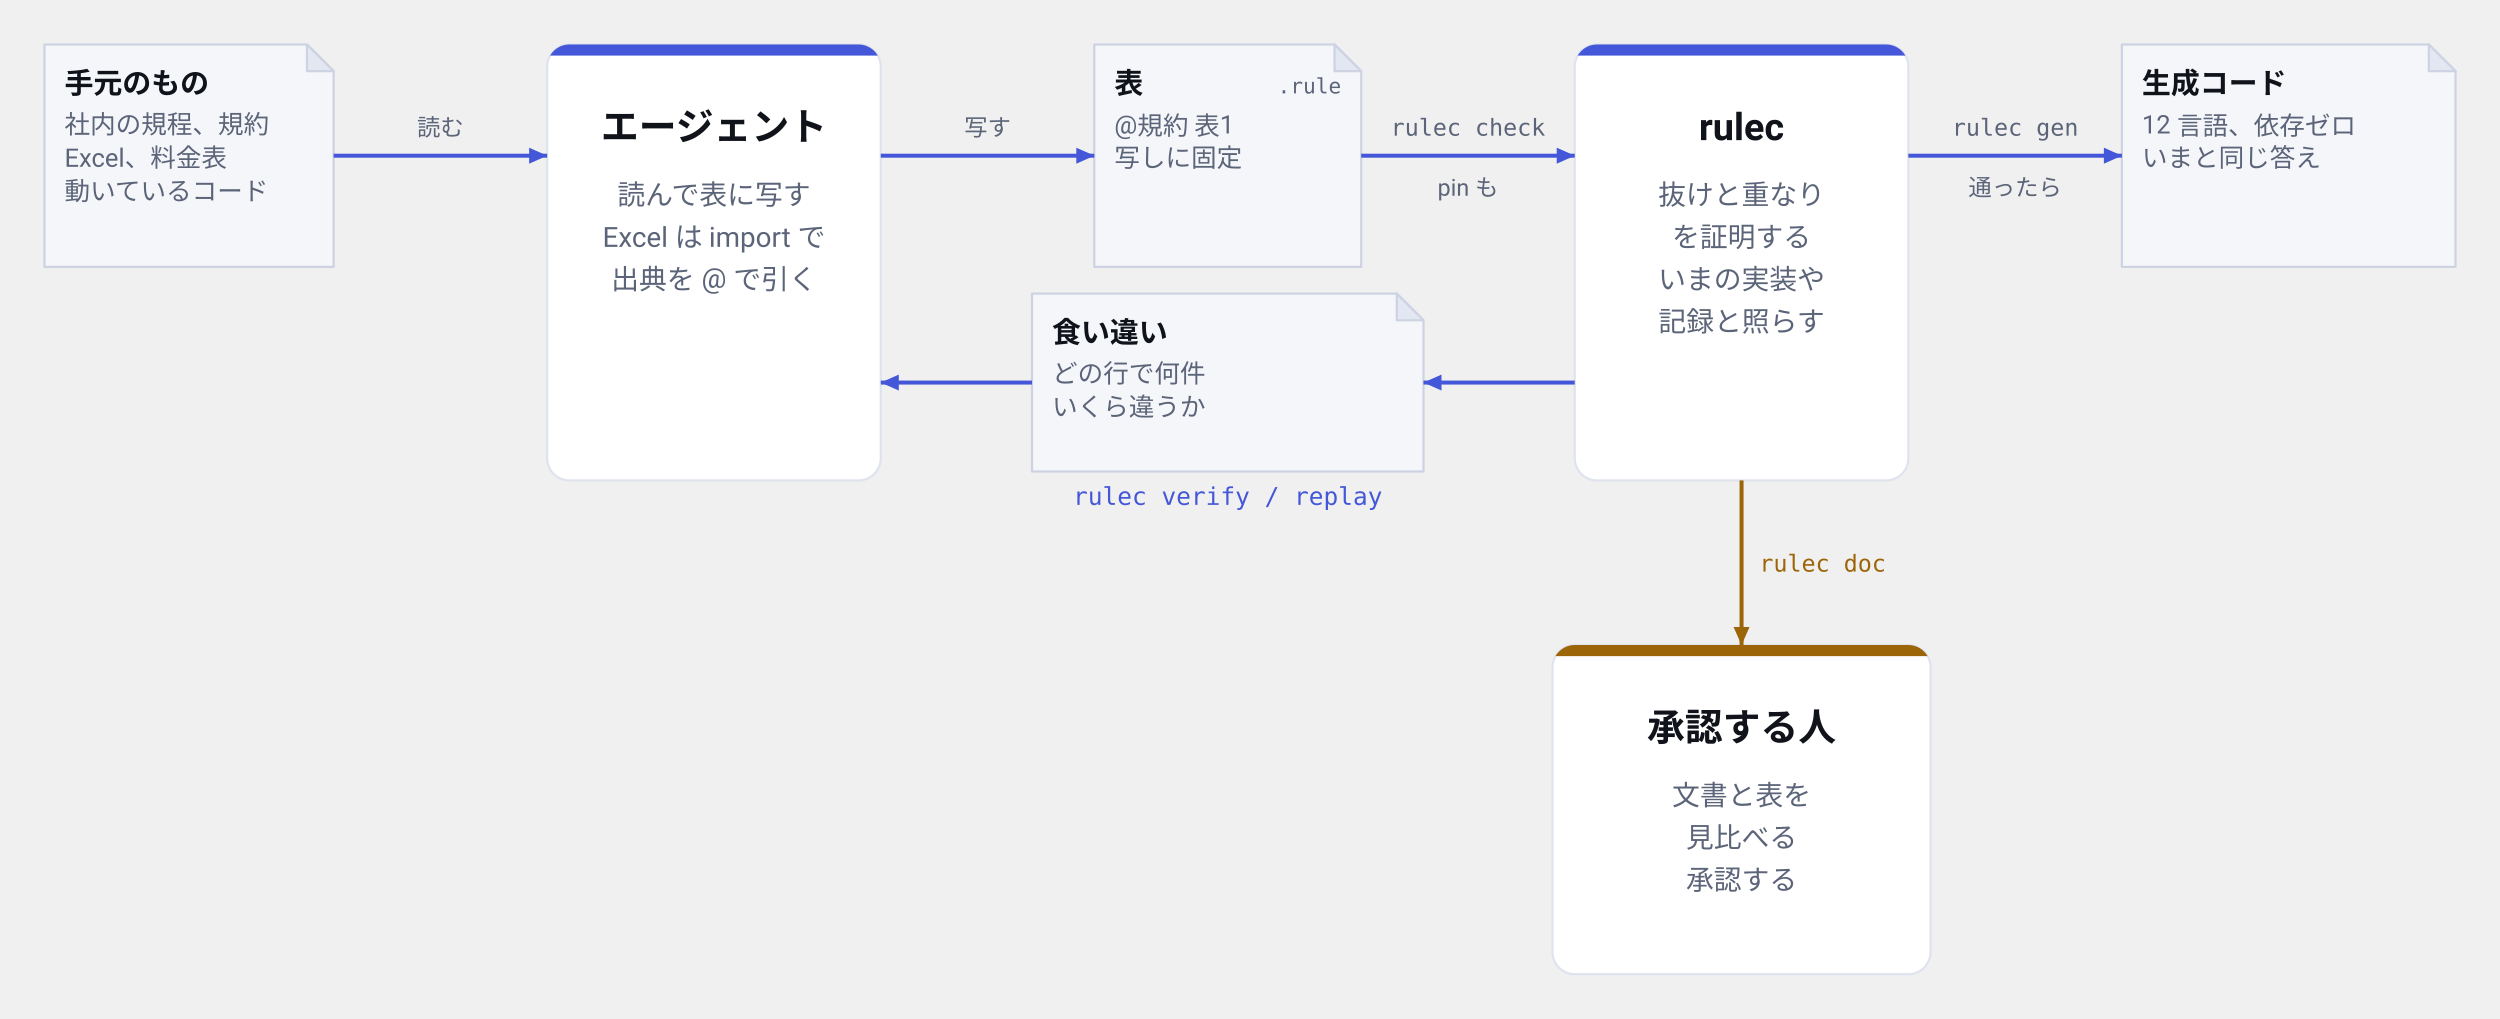
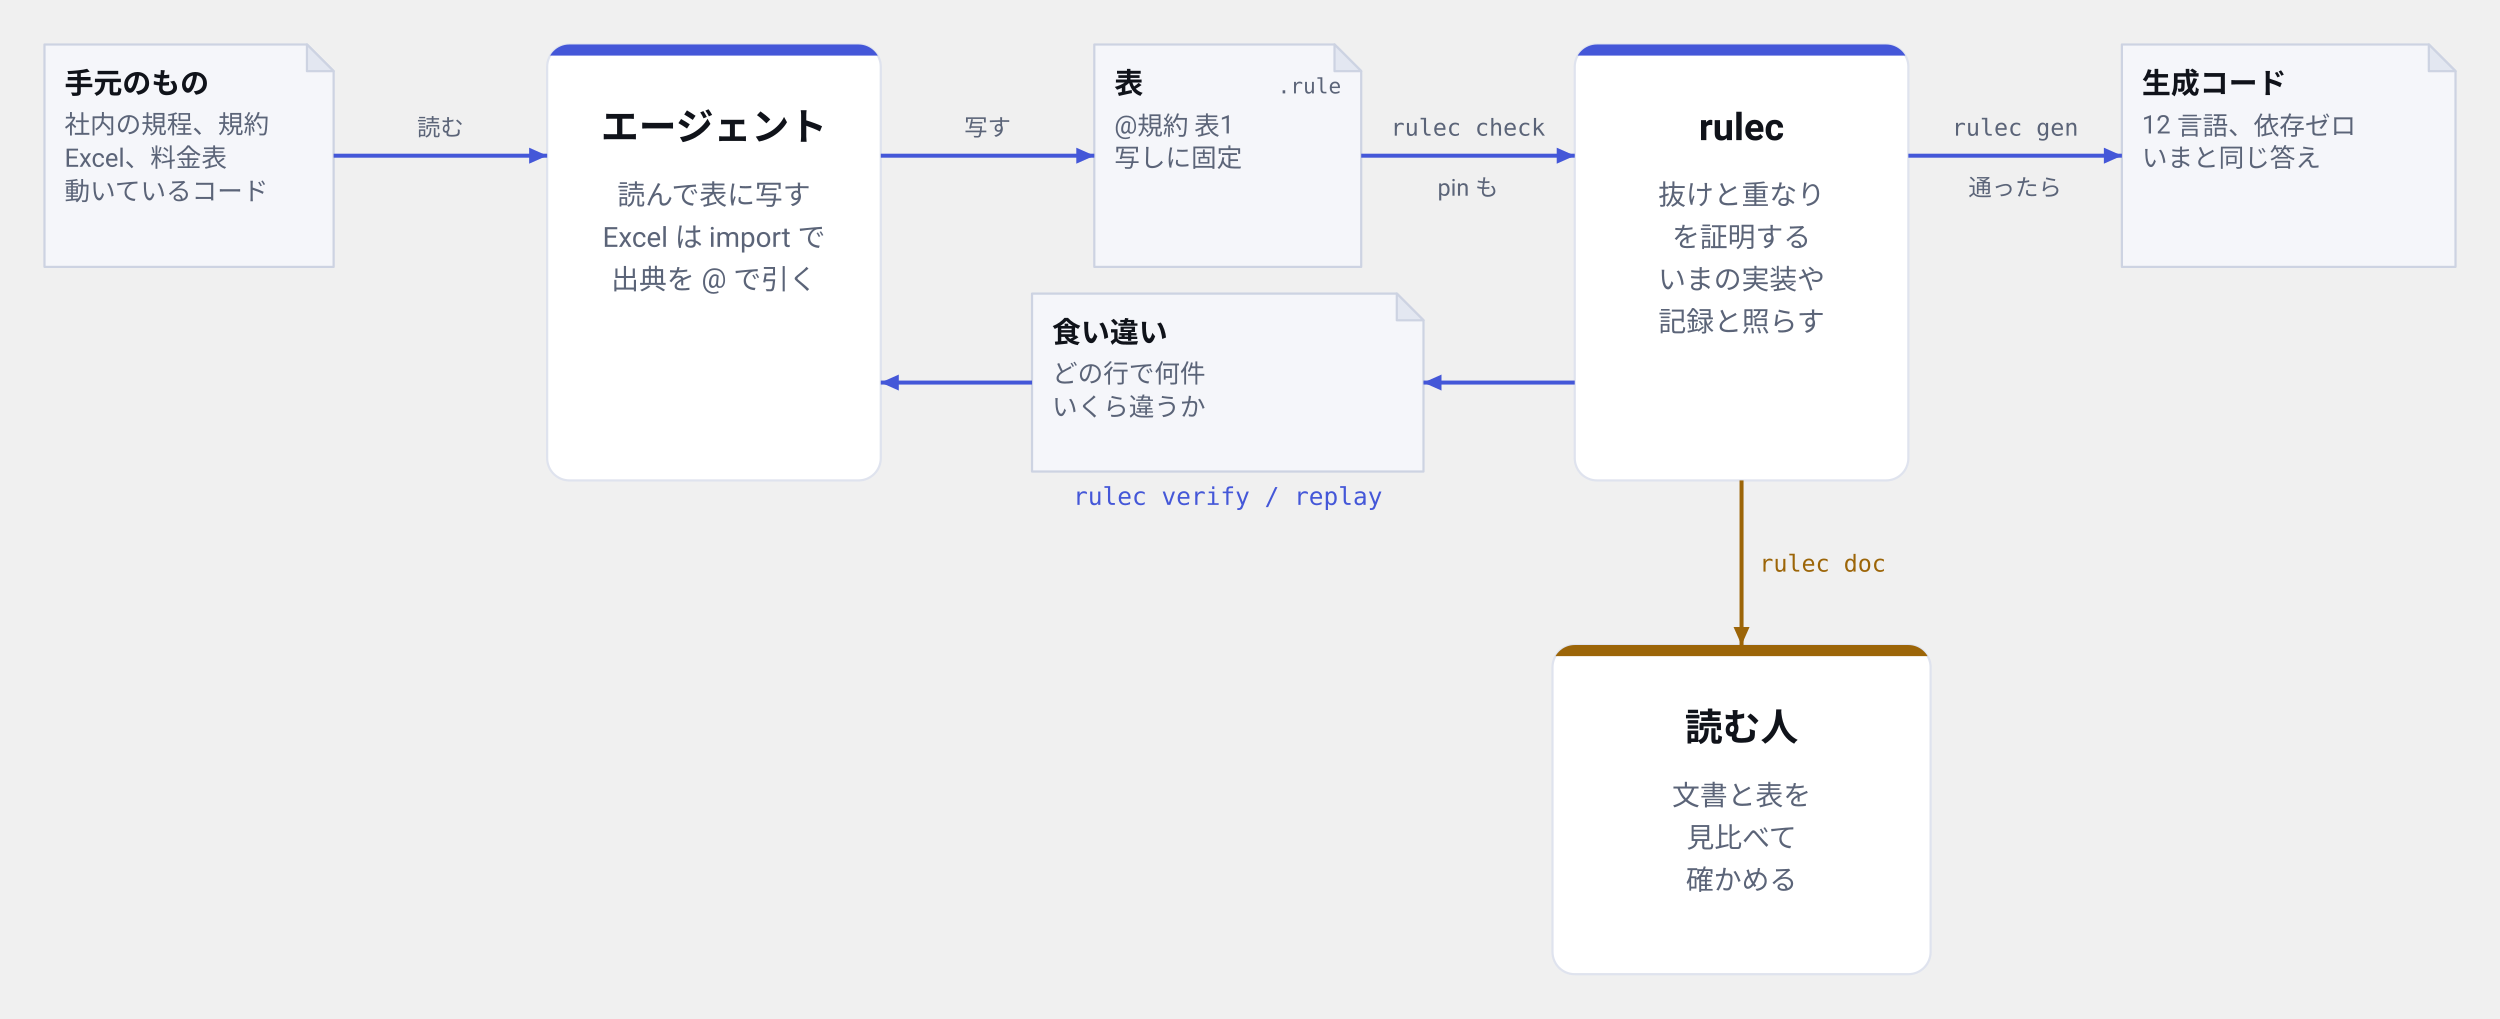
- <svg xmlns="http://www.w3.org/2000/svg" viewBox="0 0 1124 458" width="1124" height="458" role="img" aria-label="社内の規程や自社サービスの規約、Excel、動いているコードといった手元のものを、エージェントが表（.rule）に写す。Excel からは rulec import で下書きを起こし、文書は @ で表ごとに引用し、写しのハッシュに固定する。rulec が抜けと重なりを証明し、いま動いている実装や過去の記録と突き合わせて、食い違いをどの行で何件いくらかで返す。承認する人は rulec doc の資料で文書と表を見比べる。通った表から12 言語に生成する。" font-family="-apple-system, BlinkMacSystemFont, &quot;Hiragino Sans&quot;, &quot;Noto Sans JP&quot;, &quot;Yu Gothic&quot;, Meiryo, &quot;Segoe UI&quot;, Roboto, sans-serif">
+ <svg xmlns="http://www.w3.org/2000/svg" viewBox="0 0 1124 458" width="1124" height="458" role="img" aria-label="社内の規程や自社サービスの規約、Excel、動いているコードといった手元のものを、エージェントが表（.rule）に写す。Excel からは rulec import で下書きを起こし、文書は @ で表ごとに引用し、写しのハッシュに固定する。rulec が抜けと重なりを証明し、いま動いている実装や過去の記録と突き合わせて、食い違いをどの行で何件いくらかで返す。読む人は rulec doc の資料で文書と表を見比べる。通った表から12 言語に生成する。" font-family="-apple-system, BlinkMacSystemFont, &quot;Hiragino Sans&quot;, &quot;Noto Sans JP&quot;, &quot;Yu Gothic&quot;, Meiryo, &quot;Segoe UI&quot;, Roboto, sans-serif">
  <defs>
    <marker id="head-neutral" viewBox="0 0 10 10" refX="9" refY="5" markerWidth="9" markerHeight="9" markerUnits="userSpaceOnUse" orient="auto">
      <path d="M0,1 L9,5 L0,9 Z" fill="#8b94ab" />
    </marker>
    <marker id="head-accent" viewBox="0 0 10 10" refX="9" refY="5" markerWidth="9" markerHeight="9" markerUnits="userSpaceOnUse" orient="auto">
      <path d="M0,1 L9,5 L0,9 Z" fill="#4457d8" />
    </marker>
    <marker id="head-human" viewBox="0 0 10 10" refX="9" refY="5" markerWidth="9" markerHeight="9" markerUnits="userSpaceOnUse" orient="auto">
      <path d="M0,1 L9,5 L0,9 Z" fill="#9c6508" />
    </marker>
  </defs>
  <path d="M20,20.0 H138 L150,32.0 V120.0 H20 Z" fill="#f5f6fa" stroke="#cdd3e2" stroke-linejoin="round" />
  <path d="M138,20.0 V32.0 H150 Z" fill="#e3e7f1" stroke="#cdd3e2" stroke-linejoin="round" />
  <text x="29" y="42.0" font-size="13" font-weight="600" text-anchor="start" fill="#10131a">手元のもの</text>
  <text x="29" y="60.0" font-size="11.5" font-weight="400" text-anchor="start" fill="#5b6478">社内の規程、規約</text>
  <text x="29" y="75.0" font-size="11.5" font-weight="400" text-anchor="start" fill="#5b6478">Excel、料金表</text>
  <text x="29" y="90.0" font-size="11.5" font-weight="400" text-anchor="start" fill="#5b6478">動いているコード</text>
  <clipPath id="clip-1">
    <rect x="246" y="20" width="150" height="196" rx="10" />
  </clipPath>
  <rect x="246" y="20" width="150" height="196" rx="10" fill="#ffffff" stroke="#dfe3ee" />
  <rect x="246" y="20" width="150" height="5" fill="#4457d8" clip-path="url(#clip-1)" />
  <text x="321.0" y="63" font-size="17" font-weight="700" text-anchor="middle" fill="#10131a">エージェント</text>
  <text x="321.0" y="92" font-size="12.5" font-weight="400" text-anchor="middle" fill="#5b6478">読んで表に写す</text>
  <text x="321.0" y="111" font-size="12.5" font-weight="400" text-anchor="middle" fill="#5b6478">Excel は import で</text>
  <text x="321.0" y="130" font-size="12.5" font-weight="400" text-anchor="middle" fill="#5b6478">出典を @ で引く</text>
  <path d="M492,20.0 H600 L612,32.0 V120.0 H492 Z" fill="#f5f6fa" stroke="#cdd3e2" stroke-linejoin="round" />
  <path d="M600,20.0 V32.0 H612 Z" fill="#e3e7f1" stroke="#cdd3e2" stroke-linejoin="round" />
  <text x="501" y="42.0" font-size="13" font-weight="600" text-anchor="start" fill="#10131a">表</text>
  <text x="603" y="42.0" font-size="9.5" font-weight="400" text-anchor="end" fill="#5b6478" font-family="ui-monospace, SFMono-Regular, Menlo, Consolas, monospace">.rule</text>
  <text x="501" y="60.0" font-size="11.5" font-weight="400" text-anchor="start" fill="#5b6478">@規約 表1</text>
  <text x="501" y="75.0" font-size="11.5" font-weight="400" text-anchor="start" fill="#5b6478">写しに固定</text>
  <clipPath id="clip-3">
    <rect x="708" y="20" width="150" height="196" rx="10" />
  </clipPath>
  <rect x="708" y="20" width="150" height="196" rx="10" fill="#ffffff" stroke="#dfe3ee" />
  <rect x="708" y="20" width="150" height="5" fill="#4457d8" clip-path="url(#clip-3)" />
  <text x="783.0" y="63" font-size="17" font-weight="700" text-anchor="middle" fill="#10131a">rulec</text>
  <text x="783.0" y="92" font-size="12.5" font-weight="400" text-anchor="middle" fill="#5b6478">抜けと重なり</text>
  <text x="783.0" y="111" font-size="12.5" font-weight="400" text-anchor="middle" fill="#5b6478">を証明する</text>
  <text x="783.0" y="130" font-size="12.5" font-weight="400" text-anchor="middle" fill="#5b6478">いまの実装や</text>
  <text x="783.0" y="149" font-size="12.5" font-weight="400" text-anchor="middle" fill="#5b6478">記録と照らす</text>
  <path d="M954,20.0 H1092 L1104,32.0 V120.0 H954 Z" fill="#f5f6fa" stroke="#cdd3e2" stroke-linejoin="round" />
  <path d="M1092,20.0 V32.0 H1104 Z" fill="#e3e7f1" stroke="#cdd3e2" stroke-linejoin="round" />
  <text x="963" y="42.0" font-size="13" font-weight="600" text-anchor="start" fill="#10131a">生成コード</text>
  <text x="963" y="60.0" font-size="11.5" font-weight="400" text-anchor="start" fill="#5b6478">12 言語、依存ゼロ</text>
  <text x="963" y="75.0" font-size="11.5" font-weight="400" text-anchor="start" fill="#5b6478">いまと同じ答え</text>
  <line x1="150" y1="70" x2="246" y2="70" stroke="#4457d8" stroke-width="1.8" marker-end="url(#head-accent)" />
  <text x="198.0" y="61" font-size="10.5" font-weight="400" text-anchor="middle" fill="#5b6478">読む</text>
  <line x1="396" y1="70" x2="492" y2="70" stroke="#4457d8" stroke-width="1.8" marker-end="url(#head-accent)" />
  <text x="444.0" y="61" font-size="10.5" font-weight="400" text-anchor="middle" fill="#5b6478">写す</text>
  <line x1="612" y1="70" x2="708" y2="70" stroke="#4457d8" stroke-width="1.8" marker-end="url(#head-accent)" />
  <text x="660.0" y="61" font-size="10.5" font-weight="400" text-anchor="middle" fill="#5b6478" font-family="ui-monospace, SFMono-Regular, Menlo, Consolas, monospace">rulec check</text>
  <text x="660.0" y="88" font-size="10.5" font-weight="400" text-anchor="middle" fill="#5b6478">pin も</text>
  <line x1="858" y1="70" x2="954" y2="70" stroke="#4457d8" stroke-width="1.8" marker-end="url(#head-accent)" />
  <text x="906.0" y="61" font-size="10.5" font-weight="400" text-anchor="middle" fill="#5b6478" font-family="ui-monospace, SFMono-Regular, Menlo, Consolas, monospace">rulec gen</text>
  <text x="906.0" y="88" font-size="10.5" font-weight="400" text-anchor="middle" fill="#5b6478">通ったら</text>
  <path d="M464.0,132 H628.0 L640.0,144 V212 H464.0 Z" fill="#f5f6fa" stroke="#cdd3e2" stroke-linejoin="round" />
  <path d="M628.0,132 V144 H640.0 Z" fill="#e3e7f1" stroke="#cdd3e2" stroke-linejoin="round" />
  <text x="473.0" y="154" font-size="13" font-weight="600" text-anchor="start" fill="#10131a">食い違い</text>
  <text x="473.0" y="172" font-size="11.5" font-weight="400" text-anchor="start" fill="#5b6478">どの行で何件</text>
  <text x="473.0" y="187" font-size="11.5" font-weight="400" text-anchor="start" fill="#5b6478">いくら違うか</text>
  <line x1="708" y1="172" x2="640.0" y2="172" stroke="#4457d8" stroke-width="1.8" marker-end="url(#head-accent)" />
  <line x1="464.0" y1="172" x2="396" y2="172" stroke="#4457d8" stroke-width="1.8" marker-end="url(#head-accent)" />
  <text x="552.0" y="227" font-size="11" font-weight="400" text-anchor="middle" fill="#4457d8" font-family="ui-monospace, SFMono-Regular, Menlo, Consolas, monospace">rulec verify / replay</text>
  <clipPath id="clip-person">
    <rect x="698.0" y="290" width="170" height="148" rx="10" />
  </clipPath>
  <rect x="698.0" y="290" width="170" height="148" rx="10" fill="#ffffff" stroke="#dfe3ee" />
  <rect x="698.0" y="290" width="170" height="5" fill="#9c6508" clip-path="url(#clip-person)" />
-   <text x="783.0" y="333" font-size="17" font-weight="700" text-anchor="middle" fill="#10131a">承認する人</text>
+   <text x="783.0" y="333" font-size="17" font-weight="700" text-anchor="middle" fill="#10131a">読む人</text>
  <text x="783.0" y="362" font-size="12.5" font-weight="400" text-anchor="middle" fill="#5b6478">文書と表を</text>
-   <text x="783.0" y="381" font-size="12.5" font-weight="400" text-anchor="middle" fill="#5b6478">見比べる</text>
-   <text x="783.0" y="400" font-size="12.5" font-weight="400" text-anchor="middle" fill="#5b6478">承認する</text>
+   <text x="783.0" y="381" font-size="12.5" font-weight="400" text-anchor="middle" fill="#5b6478">見比べて</text>
+   <text x="783.0" y="400" font-size="12.5" font-weight="400" text-anchor="middle" fill="#5b6478">確かめる</text>
  <line x1="783.0" y1="216" x2="783.0" y2="290" stroke="#9c6508" stroke-width="1.8" marker-end="url(#head-human)" />
  <text x="791.0" y="257.0" font-size="10.5" font-weight="400" text-anchor="start" fill="#9c6508" font-family="ui-monospace, SFMono-Regular, Menlo, Consolas, monospace">rulec doc</text>
</svg>
